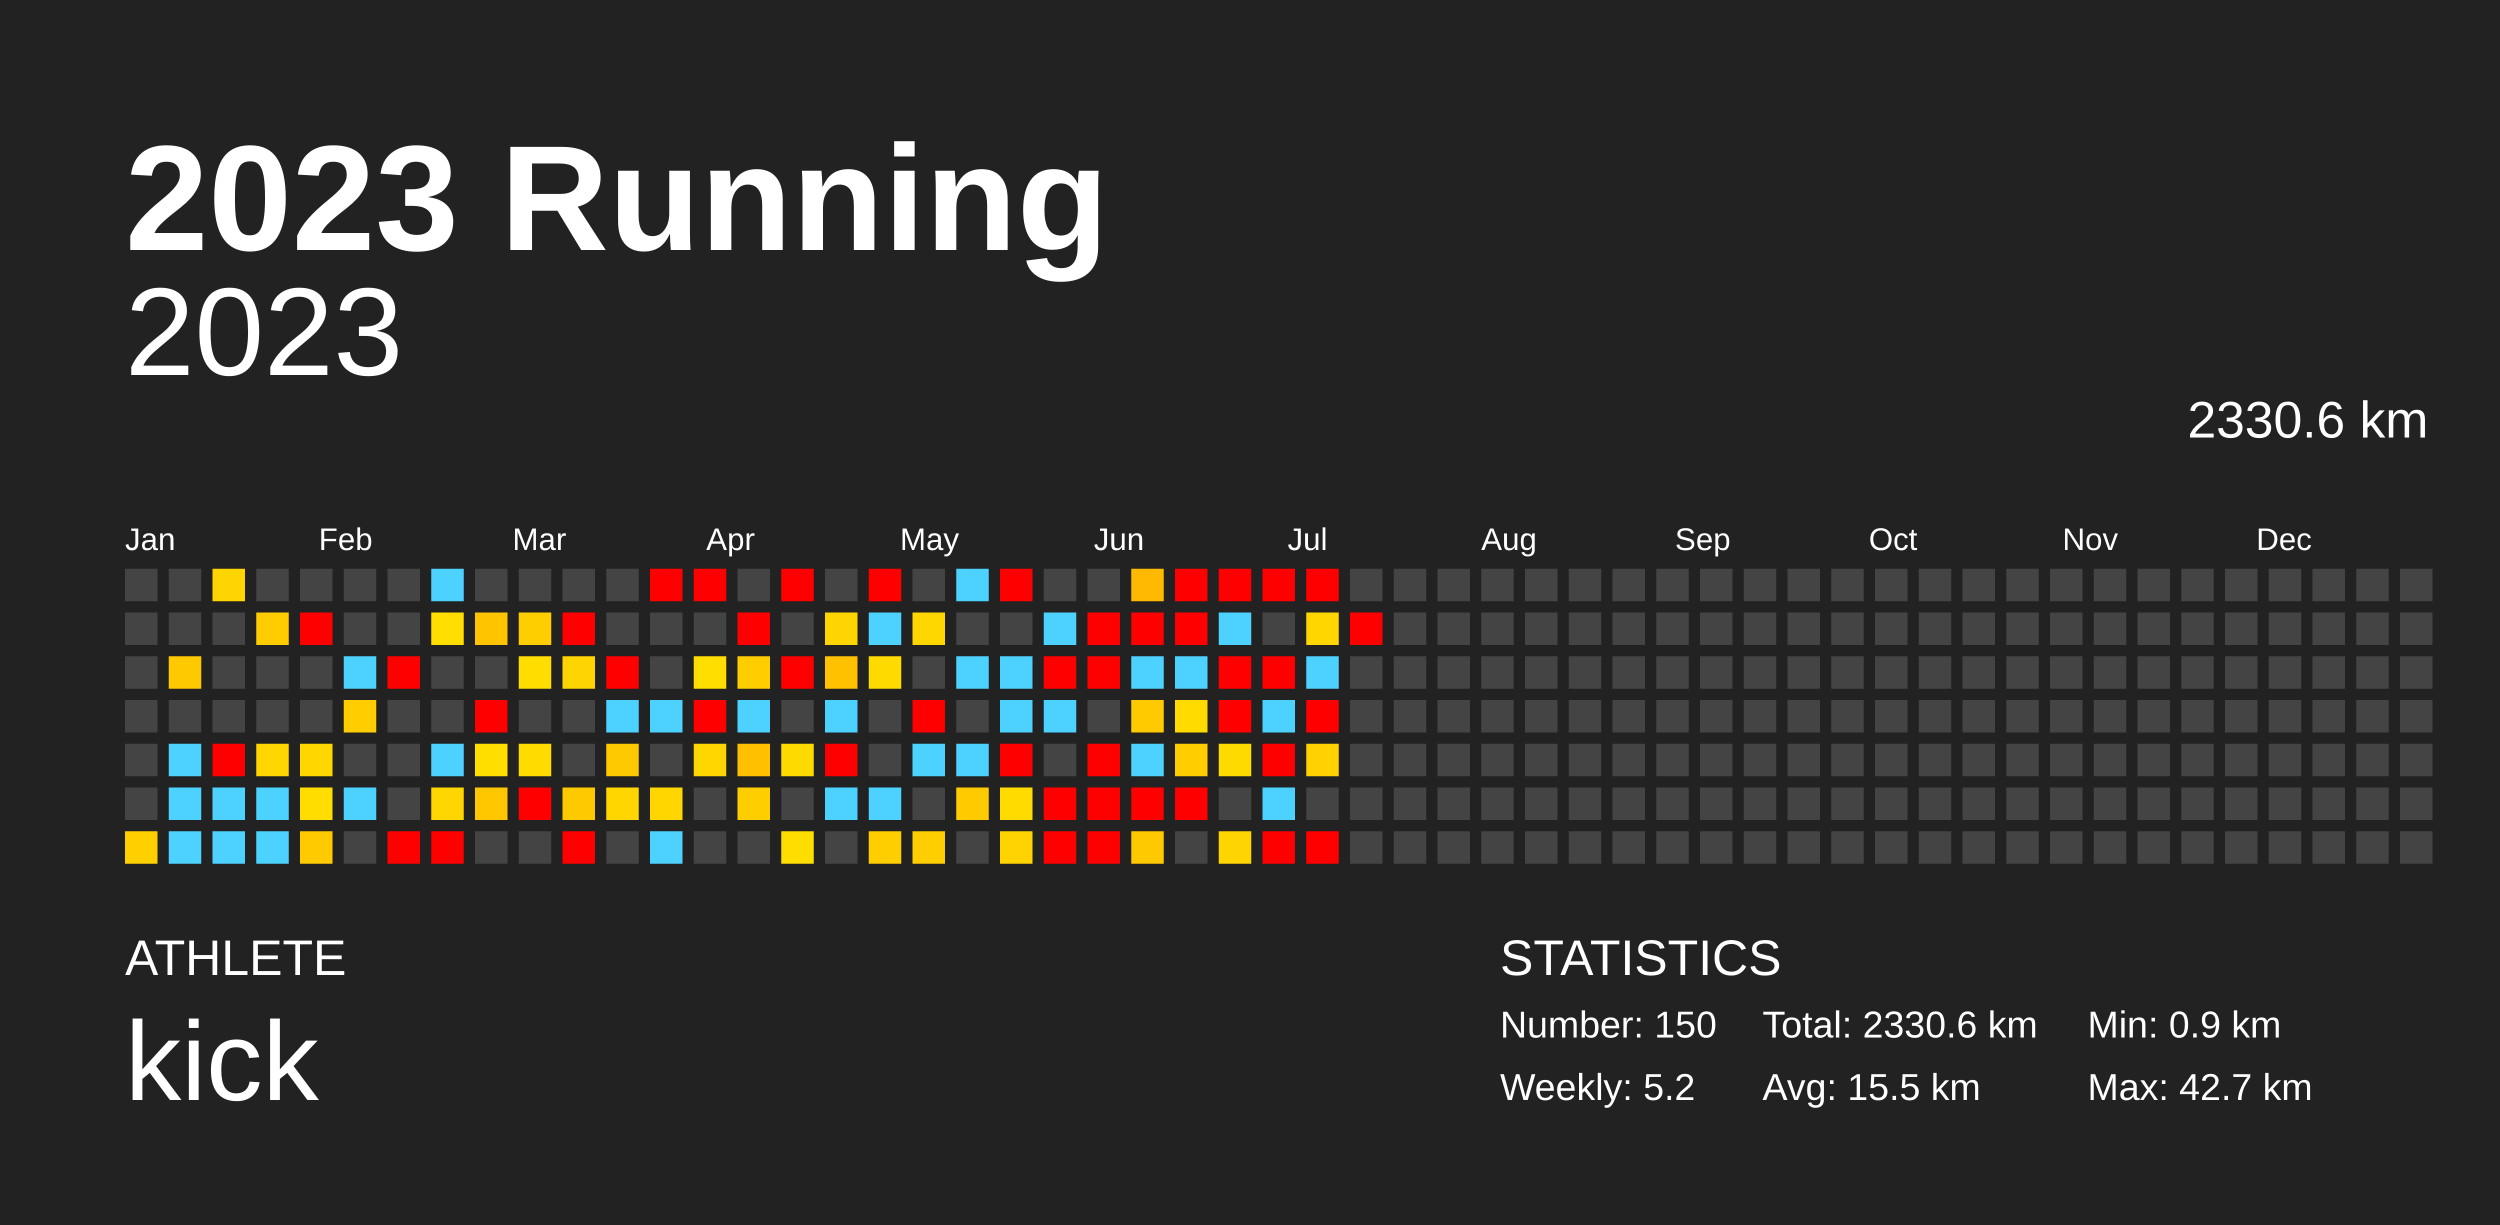
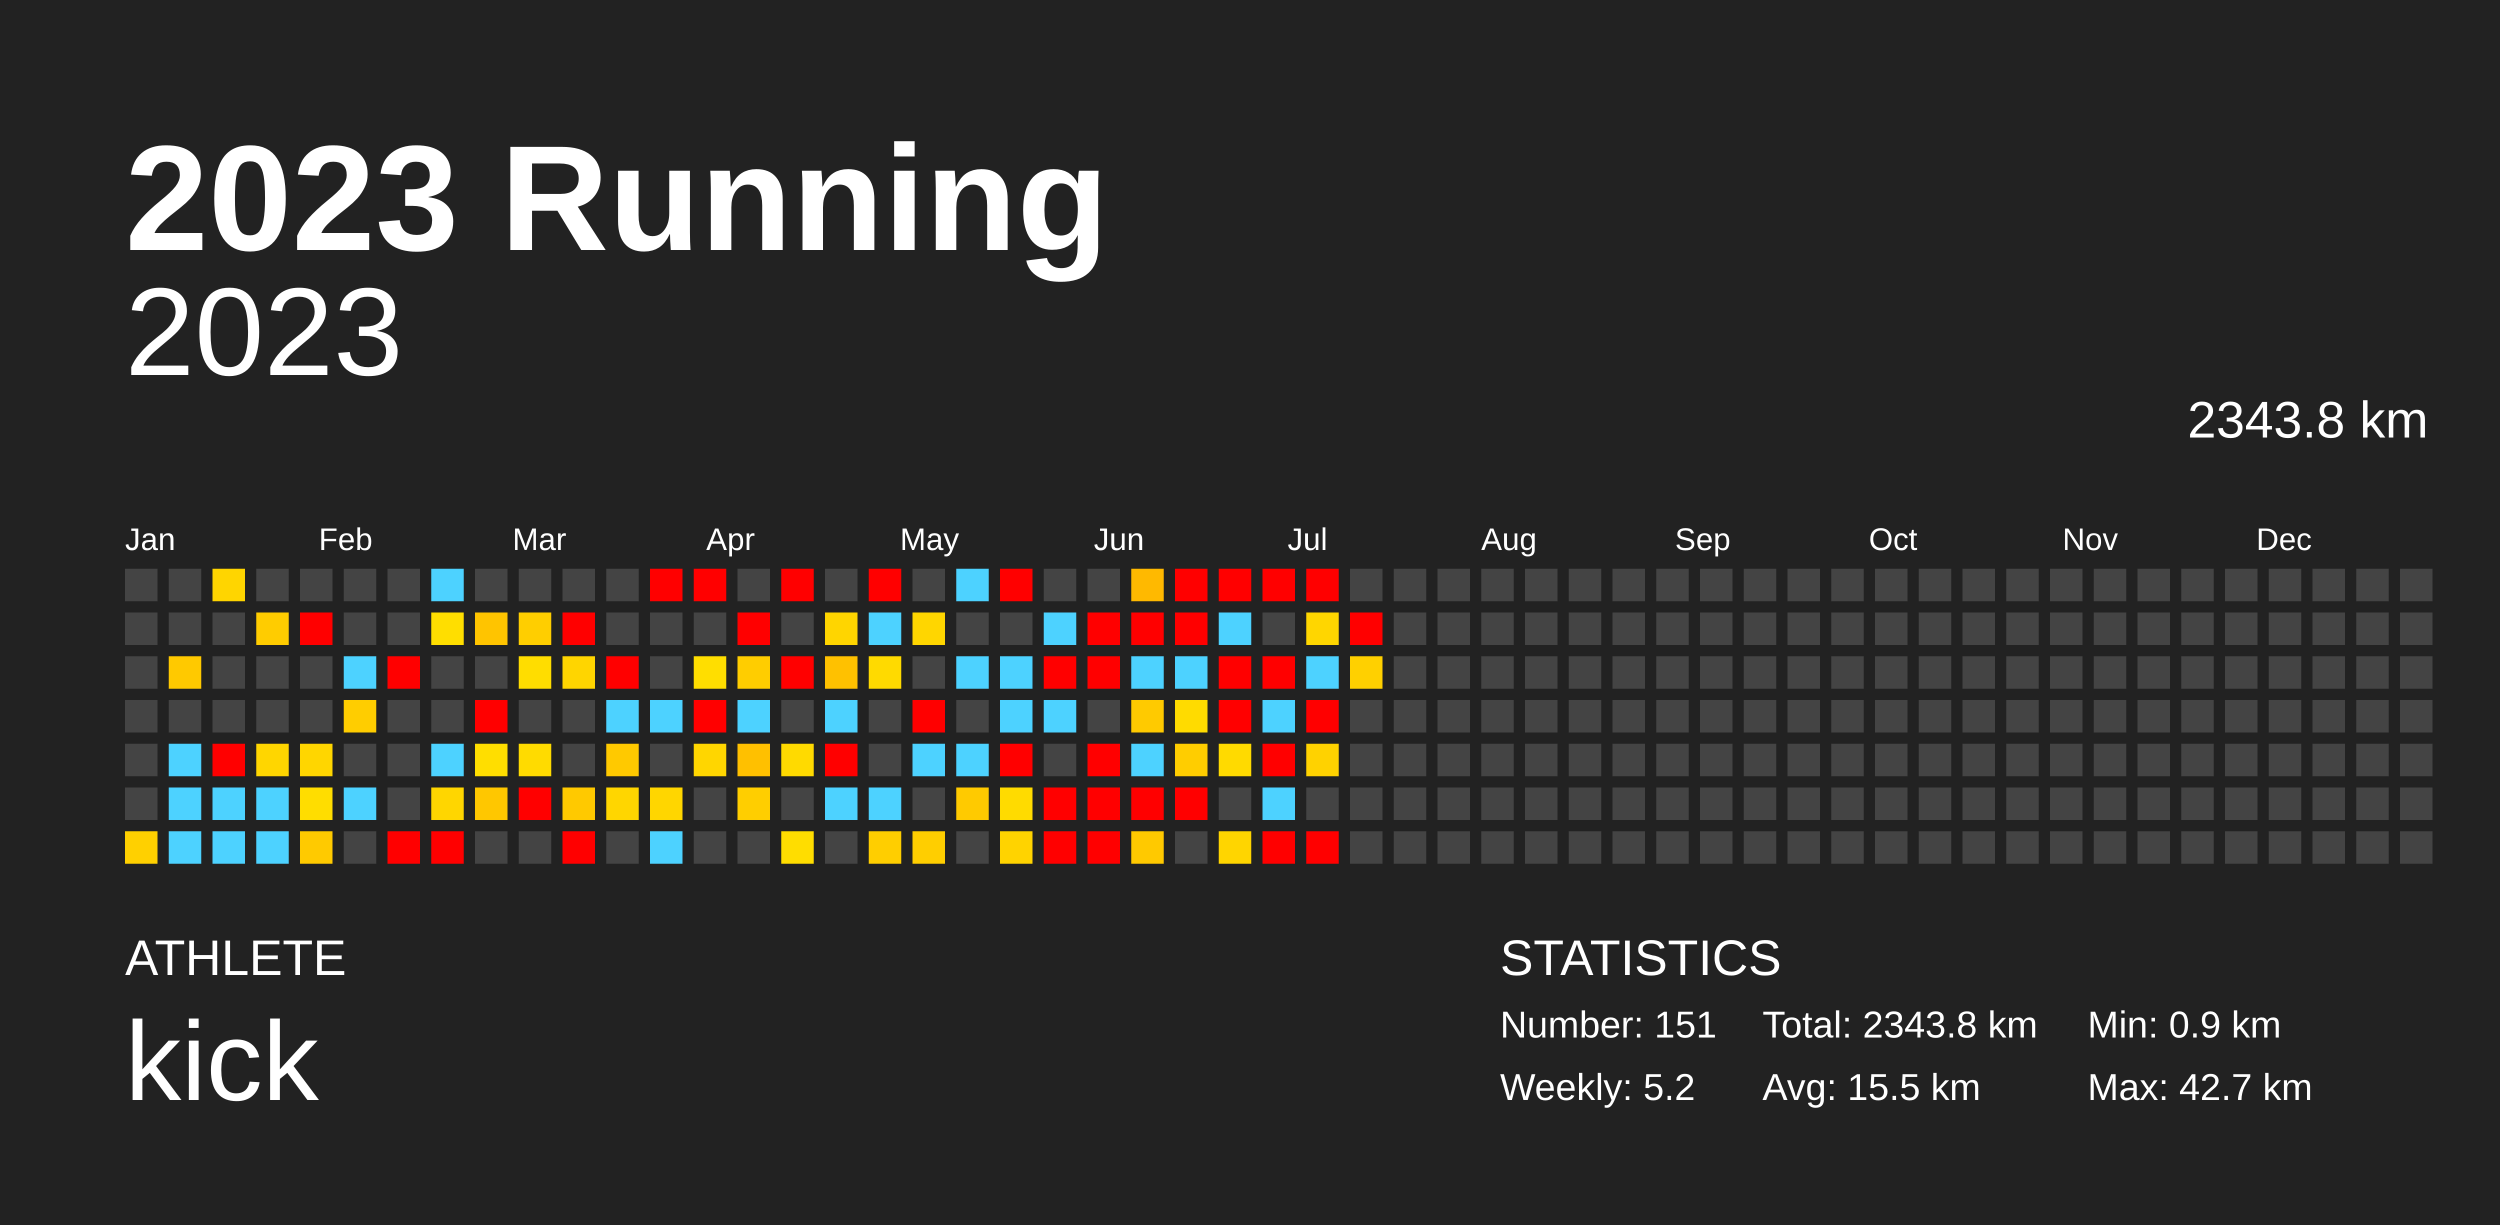
<svg xmlns="http://www.w3.org/2000/svg" baseProfile="full" height="98mm" version="1.1" viewBox="0,0,200,98" width="200mm">
  <defs />
  <rect fill="#222222" height="98" width="200" x="0" y="0" />
  <text fill="#FFFFFF" style="font-size:12px; font-family:Arial; font-weight:bold;" x="10" y="20">2023 Running</text>
  <text fill="#FFFFFF" style="font-size:4px; font-family:Arial" x="10" y="78">ATHLETE</text>
  <text fill="#FFFFFF" style="font-size:9px; font-family:Arial" x="10" y="88">kick</text>
  <text fill="#FFFFFF" style="font-size:4px; font-family:Arial" x="120" y="78">STATISTICS</text>
-   <text fill="#FFFFFF" style="font-size:3px; font-family:Arial" x="120" y="83">Number: 150</text>
+   <text fill="#FFFFFF" style="font-size:3px; font-family:Arial" x="120" y="83">Number: 151</text>
  <text fill="#FFFFFF" style="font-size:3px; font-family:Arial" x="120" y="88">Weekly: 5.2</text>
-   <text fill="#FFFFFF" style="font-size:3px; font-family:Arial" x="141" y="83">Total: 2330.6 km</text>
+   <text fill="#FFFFFF" style="font-size:3px; font-family:Arial" x="141" y="83">Total: 2343.8 km</text>
  <text fill="#FFFFFF" style="font-size:3px; font-family:Arial" x="141" y="88">Avg: 15.5 km</text>
  <text fill="#FFFFFF" style="font-size:3px; font-family:Arial" x="167" y="83">Min: 0.9 km</text>
  <text fill="#FFFFFF" style="font-size:3px; font-family:Arial" x="167" y="88">Max: 42.7 km</text>
  <text alignment-baseline="hanging" fill="#FFFFFF" style="font-size:10.0px; font-family:Arial;" x="10" y="30">2023</text>
-   <text alignment-baseline="hanging" fill="#FFFFFF" style="font-size:4.125px; font-family:Arial;" x="175" y="35">2330.6 km</text>
+   <text alignment-baseline="hanging" fill="#FFFFFF" style="font-size:4.125px; font-family:Arial;" x="175" y="35">2343.8 km</text>
  <text fill="#FFFFFF" style="font-size:2.5px; font-family:Arial" x="10.0" y="44">Jan</text>
  <text fill="#FFFFFF" style="font-size:2.5px; font-family:Arial" x="25.5" y="44">Feb</text>
  <text fill="#FFFFFF" style="font-size:2.5px; font-family:Arial" x="41.0" y="44">Mar</text>
  <text fill="#FFFFFF" style="font-size:2.5px; font-family:Arial" x="56.5" y="44">Apr</text>
  <text fill="#FFFFFF" style="font-size:2.5px; font-family:Arial" x="72.0" y="44">May</text>
  <text fill="#FFFFFF" style="font-size:2.5px; font-family:Arial" x="87.5" y="44">Jun</text>
  <text fill="#FFFFFF" style="font-size:2.5px; font-family:Arial" x="103.0" y="44">Jul</text>
  <text fill="#FFFFFF" style="font-size:2.5px; font-family:Arial" x="118.5" y="44">Aug</text>
  <text fill="#FFFFFF" style="font-size:2.5px; font-family:Arial" x="134.0" y="44">Sep</text>
  <text fill="#FFFFFF" style="font-size:2.5px; font-family:Arial" x="149.5" y="44">Oct</text>
  <text fill="#FFFFFF" style="font-size:2.5px; font-family:Arial" x="165.0" y="44">Nov</text>
  <text fill="#FFFFFF" style="font-size:2.5px; font-family:Arial" x="180.5" y="44">Dec</text>
  <rect fill="#444444" height="2.6" width="2.6" x="10.0" y="45.5" />
  <rect fill="#444444" height="2.6" width="2.6" x="10.0" y="49.0" />
  <rect fill="#444444" height="2.6" width="2.6" x="10.0" y="52.5" />
  <rect fill="#444444" height="2.6" width="2.6" x="10.0" y="56.0" />
  <rect fill="#444444" height="2.6" width="2.6" x="10.0" y="59.5" />
  <rect fill="#444444" height="2.6" width="2.6" x="10.0" y="63.0" />
  <rect fill="#ffd000" height="2.6" width="2.6" x="10.0" y="66.5" />
  <rect fill="#444444" height="2.6" width="2.6" x="13.5" y="45.5" />
  <rect fill="#444444" height="2.6" width="2.6" x="13.5" y="49.0" />
  <rect fill="#ffc900" height="2.6" width="2.6" x="13.5" y="52.5" />
  <rect fill="#444444" height="2.6" width="2.6" x="13.5" y="56.0" />
  <rect fill="#4dd2ff" height="2.6" width="2.6" x="13.5" y="59.5" />
  <rect fill="#4dd2ff" height="2.6" width="2.6" x="13.5" y="63.0" />
  <rect fill="#4dd2ff" height="2.6" width="2.6" x="13.5" y="66.5" />
  <rect fill="#ffd500" height="2.6" width="2.6" x="17.0" y="45.5" />
  <rect fill="#444444" height="2.6" width="2.6" x="17.0" y="49.0" />
  <rect fill="#444444" height="2.6" width="2.6" x="17.0" y="52.5" />
  <rect fill="#444444" height="2.6" width="2.6" x="17.0" y="56.0" />
  <rect fill="red" height="2.6" width="2.6" x="17.0" y="59.5" />
  <rect fill="#4dd2ff" height="2.6" width="2.6" x="17.0" y="63.0" />
  <rect fill="#4dd2ff" height="2.6" width="2.6" x="17.0" y="66.5" />
  <rect fill="#444444" height="2.6" width="2.6" x="20.5" y="45.5" />
  <rect fill="#ffcc00" height="2.6" width="2.6" x="20.5" y="49.0" />
  <rect fill="#444444" height="2.6" width="2.6" x="20.5" y="52.5" />
  <rect fill="#444444" height="2.6" width="2.6" x="20.5" y="56.0" />
  <rect fill="#ffd600" height="2.6" width="2.6" x="20.5" y="59.5" />
  <rect fill="#4dd2ff" height="2.6" width="2.6" x="20.5" y="63.0" />
  <rect fill="#4dd2ff" height="2.6" width="2.6" x="20.5" y="66.5" />
  <rect fill="#444444" height="2.6" width="2.6" x="24.0" y="45.5" />
  <rect fill="red" height="2.6" width="2.6" x="24.0" y="49.0" />
  <rect fill="#444444" height="2.6" width="2.6" x="24.0" y="52.5" />
  <rect fill="#444444" height="2.6" width="2.6" x="24.0" y="56.0" />
  <rect fill="#ffd600" height="2.6" width="2.6" x="24.0" y="59.5" />
  <rect fill="#ffdd00" height="2.6" width="2.6" x="24.0" y="63.0" />
  <rect fill="#ffca00" height="2.6" width="2.6" x="24.0" y="66.5" />
  <rect fill="#444444" height="2.6" width="2.6" x="27.5" y="45.5" />
  <rect fill="#444444" height="2.6" width="2.6" x="27.5" y="49.0" />
  <rect fill="#4dd2ff" height="2.6" width="2.6" x="27.5" y="52.5" />
  <rect fill="#ffcd00" height="2.6" width="2.6" x="27.5" y="56.0" />
  <rect fill="#444444" height="2.6" width="2.6" x="27.5" y="59.5" />
  <rect fill="#4dd2ff" height="2.6" width="2.6" x="27.5" y="63.0" />
  <rect fill="#444444" height="2.6" width="2.6" x="27.5" y="66.5" />
  <rect fill="#444444" height="2.6" width="2.6" x="31.0" y="45.5" />
  <rect fill="#444444" height="2.6" width="2.6" x="31.0" y="49.0" />
  <rect fill="red" height="2.6" width="2.6" x="31.0" y="52.5" />
  <rect fill="#444444" height="2.6" width="2.6" x="31.0" y="56.0" />
  <rect fill="#444444" height="2.6" width="2.6" x="31.0" y="59.5" />
  <rect fill="#444444" height="2.6" width="2.6" x="31.0" y="63.0" />
  <rect fill="red" height="2.6" width="2.6" x="31.0" y="66.5" />
  <rect fill="#4dd2ff" height="2.6" width="2.6" x="34.5" y="45.5" />
  <rect fill="#ffde00" height="2.6" width="2.6" x="34.5" y="49.0" />
  <rect fill="#444444" height="2.6" width="2.6" x="34.5" y="52.5" />
  <rect fill="#444444" height="2.6" width="2.6" x="34.5" y="56.0" />
  <rect fill="#4dd2ff" height="2.6" width="2.6" x="34.5" y="59.5" />
  <rect fill="#ffd600" height="2.6" width="2.6" x="34.5" y="63.0" />
  <rect fill="red" height="2.6" width="2.6" x="34.5" y="66.5" />
  <rect fill="#444444" height="2.6" width="2.6" x="38.0" y="45.5" />
  <rect fill="#ffc400" height="2.6" width="2.6" x="38.0" y="49.0" />
  <rect fill="#444444" height="2.6" width="2.6" x="38.0" y="52.5" />
  <rect fill="red" height="2.6" width="2.6" x="38.0" y="56.0" />
  <rect fill="#ffde00" height="2.6" width="2.6" x="38.0" y="59.5" />
  <rect fill="#ffc700" height="2.6" width="2.6" x="38.0" y="63.0" />
  <rect fill="#444444" height="2.6" width="2.6" x="38.0" y="66.5" />
  <rect fill="#444444" height="2.6" width="2.6" x="41.5" y="45.5" />
  <rect fill="#ffce00" height="2.6" width="2.6" x="41.5" y="49.0" />
  <rect fill="#ffdd00" height="2.6" width="2.6" x="41.5" y="52.5" />
  <rect fill="#444444" height="2.6" width="2.6" x="41.5" y="56.0" />
  <rect fill="#ffdb00" height="2.6" width="2.6" x="41.5" y="59.5" />
  <rect fill="red" height="2.6" width="2.6" x="41.5" y="63.0" />
  <rect fill="#444444" height="2.6" width="2.6" x="41.5" y="66.5" />
  <rect fill="#444444" height="2.6" width="2.6" x="45.0" y="45.5" />
  <rect fill="red" height="2.6" width="2.6" x="45.0" y="49.0" />
  <rect fill="#ffd500" height="2.6" width="2.6" x="45.0" y="52.5" />
  <rect fill="#444444" height="2.6" width="2.6" x="45.0" y="56.0" />
  <rect fill="#444444" height="2.6" width="2.6" x="45.0" y="59.5" />
  <rect fill="#ffc900" height="2.6" width="2.6" x="45.0" y="63.0" />
  <rect fill="red" height="2.6" width="2.6" x="45.0" y="66.5" />
  <rect fill="#444444" height="2.6" width="2.6" x="48.5" y="45.5" />
  <rect fill="#444444" height="2.6" width="2.6" x="48.5" y="49.0" />
  <rect fill="red" height="2.6" width="2.6" x="48.5" y="52.5" />
  <rect fill="#4dd2ff" height="2.6" width="2.6" x="48.5" y="56.0" />
  <rect fill="#ffc900" height="2.6" width="2.6" x="48.5" y="59.5" />
  <rect fill="#ffd600" height="2.6" width="2.6" x="48.5" y="63.0" />
  <rect fill="#444444" height="2.6" width="2.6" x="48.5" y="66.5" />
  <rect fill="red" height="2.6" width="2.6" x="52.0" y="45.5" />
  <rect fill="#444444" height="2.6" width="2.6" x="52.0" y="49.0" />
  <rect fill="#444444" height="2.6" width="2.6" x="52.0" y="52.5" />
  <rect fill="#4dd2ff" height="2.6" width="2.6" x="52.0" y="56.0" />
  <rect fill="#444444" height="2.6" width="2.6" x="52.0" y="59.5" />
  <rect fill="#ffd600" height="2.6" width="2.6" x="52.0" y="63.0" />
  <rect fill="#4dd2ff" height="2.6" width="2.6" x="52.0" y="66.5" />
  <rect fill="red" height="2.6" width="2.6" x="55.5" y="45.5" />
  <rect fill="#444444" height="2.6" width="2.6" x="55.5" y="49.0" />
  <rect fill="#ffde00" height="2.6" width="2.6" x="55.5" y="52.5" />
  <rect fill="red" height="2.6" width="2.6" x="55.5" y="56.0" />
  <rect fill="#ffd600" height="2.6" width="2.6" x="55.5" y="59.5" />
  <rect fill="#444444" height="2.6" width="2.6" x="55.5" y="63.0" />
  <rect fill="#444444" height="2.6" width="2.6" x="55.5" y="66.5" />
  <rect fill="#444444" height="2.6" width="2.6" x="59.0" y="45.5" />
  <rect fill="red" height="2.6" width="2.6" x="59.0" y="49.0" />
  <rect fill="#ffcd00" height="2.6" width="2.6" x="59.0" y="52.5" />
  <rect fill="#4dd2ff" height="2.6" width="2.6" x="59.0" y="56.0" />
  <rect fill="#ffc000" height="2.6" width="2.6" x="59.0" y="59.5" />
  <rect fill="#ffce00" height="2.6" width="2.6" x="59.0" y="63.0" />
  <rect fill="#444444" height="2.6" width="2.6" x="59.0" y="66.5" />
  <rect fill="red" height="2.6" width="2.6" x="62.5" y="45.5" />
  <rect fill="#444444" height="2.6" width="2.6" x="62.5" y="49.0" />
  <rect fill="red" height="2.6" width="2.6" x="62.5" y="52.5" />
  <rect fill="#444444" height="2.6" width="2.6" x="62.5" y="56.0" />
  <rect fill="#ffda00" height="2.6" width="2.6" x="62.5" y="59.5" />
  <rect fill="#444444" height="2.6" width="2.6" x="62.5" y="63.0" />
  <rect fill="#ffdd00" height="2.6" width="2.6" x="62.5" y="66.5" />
  <rect fill="#444444" height="2.6" width="2.6" x="66.0" y="45.5" />
  <rect fill="#ffd500" height="2.6" width="2.6" x="66.0" y="49.0" />
  <rect fill="#ffc100" height="2.6" width="2.6" x="66.0" y="52.5" />
  <rect fill="#4dd2ff" height="2.6" width="2.6" x="66.0" y="56.0" />
  <rect fill="red" height="2.6" width="2.6" x="66.0" y="59.5" />
  <rect fill="#4dd2ff" height="2.6" width="2.6" x="66.0" y="63.0" />
  <rect fill="#444444" height="2.6" width="2.6" x="66.0" y="66.5" />
  <rect fill="red" height="2.6" width="2.6" x="69.5" y="45.5" />
  <rect fill="#4dd2ff" height="2.6" width="2.6" x="69.5" y="49.0" />
  <rect fill="#ffda00" height="2.6" width="2.6" x="69.5" y="52.5" />
  <rect fill="#444444" height="2.6" width="2.6" x="69.5" y="56.0" />
  <rect fill="#444444" height="2.6" width="2.6" x="69.5" y="59.5" />
  <rect fill="#4dd2ff" height="2.6" width="2.6" x="69.5" y="63.0" />
  <rect fill="#ffce00" height="2.6" width="2.6" x="69.5" y="66.5" />
  <rect fill="#444444" height="2.6" width="2.6" x="73.0" y="45.5" />
  <rect fill="#ffd600" height="2.6" width="2.6" x="73.0" y="49.0" />
  <rect fill="#444444" height="2.6" width="2.6" x="73.0" y="52.5" />
  <rect fill="red" height="2.6" width="2.6" x="73.0" y="56.0" />
  <rect fill="#4dd2ff" height="2.6" width="2.6" x="73.0" y="59.5" />
  <rect fill="#444444" height="2.6" width="2.6" x="73.0" y="63.0" />
  <rect fill="#ffce00" height="2.6" width="2.6" x="73.0" y="66.5" />
  <rect fill="#4dd2ff" height="2.6" width="2.6" x="76.5" y="45.5" />
  <rect fill="#444444" height="2.6" width="2.6" x="76.5" y="49.0" />
  <rect fill="#4dd2ff" height="2.6" width="2.6" x="76.5" y="52.5" />
  <rect fill="#444444" height="2.6" width="2.6" x="76.5" y="56.0" />
  <rect fill="#4dd2ff" height="2.6" width="2.6" x="76.5" y="59.5" />
  <rect fill="#ffca00" height="2.6" width="2.6" x="76.5" y="63.0" />
  <rect fill="#444444" height="2.6" width="2.6" x="76.5" y="66.5" />
  <rect fill="red" height="2.6" width="2.6" x="80.0" y="45.5" />
  <rect fill="#444444" height="2.6" width="2.6" x="80.0" y="49.0" />
  <rect fill="#4dd2ff" height="2.6" width="2.6" x="80.0" y="52.5" />
  <rect fill="#4dd2ff" height="2.6" width="2.6" x="80.0" y="56.0" />
  <rect fill="red" height="2.6" width="2.6" x="80.0" y="59.5" />
  <rect fill="#ffdb00" height="2.6" width="2.6" x="80.0" y="63.0" />
  <rect fill="#ffd300" height="2.6" width="2.6" x="80.0" y="66.5" />
  <rect fill="#444444" height="2.6" width="2.6" x="83.5" y="45.5" />
  <rect fill="#4dd2ff" height="2.6" width="2.6" x="83.5" y="49.0" />
  <rect fill="red" height="2.6" width="2.6" x="83.5" y="52.5" />
  <rect fill="#4dd2ff" height="2.6" width="2.6" x="83.5" y="56.0" />
  <rect fill="#444444" height="2.6" width="2.6" x="83.5" y="59.5" />
  <rect fill="red" height="2.6" width="2.6" x="83.5" y="63.0" />
  <rect fill="red" height="2.6" width="2.6" x="83.5" y="66.5" />
  <rect fill="#444444" height="2.6" width="2.6" x="87.0" y="45.5" />
  <rect fill="red" height="2.6" width="2.6" x="87.0" y="49.0" />
  <rect fill="red" height="2.6" width="2.6" x="87.0" y="52.5" />
  <rect fill="#444444" height="2.6" width="2.6" x="87.0" y="56.0" />
  <rect fill="red" height="2.6" width="2.6" x="87.0" y="59.5" />
  <rect fill="red" height="2.6" width="2.6" x="87.0" y="63.0" />
  <rect fill="red" height="2.6" width="2.6" x="87.0" y="66.5" />
  <rect fill="#ffb900" height="2.6" width="2.6" x="90.5" y="45.5" />
  <rect fill="red" height="2.6" width="2.6" x="90.5" y="49.0" />
  <rect fill="#4dd2ff" height="2.6" width="2.6" x="90.5" y="52.5" />
  <rect fill="#ffca00" height="2.6" width="2.6" x="90.5" y="56.0" />
  <rect fill="#4dd2ff" height="2.6" width="2.6" x="90.5" y="59.5" />
  <rect fill="red" height="2.6" width="2.6" x="90.5" y="63.0" />
  <rect fill="#ffc900" height="2.6" width="2.6" x="90.5" y="66.5" />
  <rect fill="red" height="2.6" width="2.6" x="94.0" y="45.5" />
  <rect fill="red" height="2.6" width="2.6" x="94.0" y="49.0" />
  <rect fill="#4dd2ff" height="2.6" width="2.6" x="94.0" y="52.5" />
  <rect fill="#ffdb00" height="2.6" width="2.6" x="94.0" y="56.0" />
  <rect fill="#ffcd00" height="2.6" width="2.6" x="94.0" y="59.5" />
  <rect fill="red" height="2.6" width="2.6" x="94.0" y="63.0" />
  <rect fill="#444444" height="2.6" width="2.6" x="94.0" y="66.5" />
  <rect fill="red" height="2.6" width="2.6" x="97.5" y="45.5" />
  <rect fill="#4dd2ff" height="2.6" width="2.6" x="97.5" y="49.0" />
  <rect fill="red" height="2.6" width="2.6" x="97.5" y="52.5" />
  <rect fill="red" height="2.6" width="2.6" x="97.5" y="56.0" />
  <rect fill="#ffda00" height="2.6" width="2.6" x="97.5" y="59.5" />
  <rect fill="#444444" height="2.6" width="2.6" x="97.5" y="63.0" />
  <rect fill="#ffd500" height="2.6" width="2.6" x="97.5" y="66.5" />
  <rect fill="red" height="2.6" width="2.6" x="101.0" y="45.5" />
  <rect fill="#444444" height="2.6" width="2.6" x="101.0" y="49.0" />
  <rect fill="red" height="2.6" width="2.6" x="101.0" y="52.5" />
  <rect fill="#4dd2ff" height="2.6" width="2.6" x="101.0" y="56.0" />
  <rect fill="red" height="2.6" width="2.6" x="101.0" y="59.5" />
  <rect fill="#4dd2ff" height="2.6" width="2.6" x="101.0" y="63.0" />
  <rect fill="red" height="2.6" width="2.6" x="101.0" y="66.5" />
  <rect fill="red" height="2.6" width="2.6" x="104.5" y="45.5" />
  <rect fill="#ffd600" height="2.6" width="2.6" x="104.5" y="49.0" />
  <rect fill="#4dd2ff" height="2.6" width="2.6" x="104.5" y="52.5" />
  <rect fill="red" height="2.6" width="2.6" x="104.5" y="56.0" />
  <rect fill="#ffd200" height="2.6" width="2.6" x="104.5" y="59.5" />
  <rect fill="#444444" height="2.6" width="2.6" x="104.5" y="63.0" />
  <rect fill="red" height="2.6" width="2.6" x="104.5" y="66.5" />
  <rect fill="#444444" height="2.6" width="2.6" x="108.0" y="45.5" />
  <rect fill="red" height="2.6" width="2.6" x="108.0" y="49.0" />
-   <rect fill="#444444" height="2.6" width="2.6" x="108.0" y="52.5" />
+   <rect fill="#ffd000" height="2.6" width="2.6" x="108.0" y="52.5" />
  <rect fill="#444444" height="2.6" width="2.6" x="108.0" y="56.0" />
  <rect fill="#444444" height="2.6" width="2.6" x="108.0" y="59.5" />
  <rect fill="#444444" height="2.6" width="2.6" x="108.0" y="63.0" />
  <rect fill="#444444" height="2.6" width="2.6" x="108.0" y="66.5" />
  <rect fill="#444444" height="2.6" width="2.6" x="111.5" y="45.5" />
  <rect fill="#444444" height="2.6" width="2.6" x="111.5" y="49.0" />
  <rect fill="#444444" height="2.6" width="2.6" x="111.5" y="52.5" />
  <rect fill="#444444" height="2.6" width="2.6" x="111.5" y="56.0" />
  <rect fill="#444444" height="2.6" width="2.6" x="111.5" y="59.5" />
  <rect fill="#444444" height="2.6" width="2.6" x="111.5" y="63.0" />
  <rect fill="#444444" height="2.6" width="2.6" x="111.5" y="66.5" />
  <rect fill="#444444" height="2.6" width="2.6" x="115.0" y="45.5" />
  <rect fill="#444444" height="2.6" width="2.6" x="115.0" y="49.0" />
  <rect fill="#444444" height="2.6" width="2.6" x="115.0" y="52.5" />
  <rect fill="#444444" height="2.6" width="2.6" x="115.0" y="56.0" />
  <rect fill="#444444" height="2.6" width="2.6" x="115.0" y="59.5" />
  <rect fill="#444444" height="2.6" width="2.6" x="115.0" y="63.0" />
  <rect fill="#444444" height="2.6" width="2.6" x="115.0" y="66.5" />
  <rect fill="#444444" height="2.6" width="2.6" x="118.5" y="45.5" />
  <rect fill="#444444" height="2.6" width="2.6" x="118.5" y="49.0" />
  <rect fill="#444444" height="2.6" width="2.6" x="118.5" y="52.5" />
  <rect fill="#444444" height="2.6" width="2.6" x="118.5" y="56.0" />
  <rect fill="#444444" height="2.6" width="2.6" x="118.5" y="59.5" />
  <rect fill="#444444" height="2.6" width="2.6" x="118.5" y="63.0" />
  <rect fill="#444444" height="2.6" width="2.6" x="118.5" y="66.5" />
  <rect fill="#444444" height="2.6" width="2.6" x="122.0" y="45.5" />
  <rect fill="#444444" height="2.6" width="2.6" x="122.0" y="49.0" />
  <rect fill="#444444" height="2.6" width="2.6" x="122.0" y="52.5" />
  <rect fill="#444444" height="2.6" width="2.6" x="122.0" y="56.0" />
  <rect fill="#444444" height="2.6" width="2.6" x="122.0" y="59.5" />
  <rect fill="#444444" height="2.6" width="2.6" x="122.0" y="63.0" />
  <rect fill="#444444" height="2.6" width="2.6" x="122.0" y="66.5" />
  <rect fill="#444444" height="2.6" width="2.6" x="125.5" y="45.5" />
  <rect fill="#444444" height="2.6" width="2.6" x="125.5" y="49.0" />
  <rect fill="#444444" height="2.6" width="2.6" x="125.5" y="52.5" />
  <rect fill="#444444" height="2.6" width="2.6" x="125.5" y="56.0" />
  <rect fill="#444444" height="2.6" width="2.6" x="125.5" y="59.5" />
  <rect fill="#444444" height="2.6" width="2.6" x="125.5" y="63.0" />
  <rect fill="#444444" height="2.6" width="2.6" x="125.5" y="66.5" />
  <rect fill="#444444" height="2.6" width="2.6" x="129.0" y="45.5" />
  <rect fill="#444444" height="2.6" width="2.6" x="129.0" y="49.0" />
  <rect fill="#444444" height="2.6" width="2.6" x="129.0" y="52.5" />
  <rect fill="#444444" height="2.6" width="2.6" x="129.0" y="56.0" />
  <rect fill="#444444" height="2.6" width="2.6" x="129.0" y="59.5" />
  <rect fill="#444444" height="2.6" width="2.6" x="129.0" y="63.0" />
  <rect fill="#444444" height="2.6" width="2.6" x="129.0" y="66.5" />
  <rect fill="#444444" height="2.6" width="2.6" x="132.5" y="45.5" />
  <rect fill="#444444" height="2.6" width="2.6" x="132.5" y="49.0" />
  <rect fill="#444444" height="2.6" width="2.6" x="132.5" y="52.5" />
  <rect fill="#444444" height="2.6" width="2.6" x="132.5" y="56.0" />
  <rect fill="#444444" height="2.6" width="2.6" x="132.5" y="59.5" />
  <rect fill="#444444" height="2.6" width="2.6" x="132.5" y="63.0" />
  <rect fill="#444444" height="2.6" width="2.6" x="132.5" y="66.5" />
  <rect fill="#444444" height="2.6" width="2.6" x="136.0" y="45.5" />
  <rect fill="#444444" height="2.6" width="2.6" x="136.0" y="49.0" />
  <rect fill="#444444" height="2.6" width="2.6" x="136.0" y="52.5" />
  <rect fill="#444444" height="2.6" width="2.6" x="136.0" y="56.0" />
  <rect fill="#444444" height="2.6" width="2.6" x="136.0" y="59.5" />
  <rect fill="#444444" height="2.6" width="2.6" x="136.0" y="63.0" />
  <rect fill="#444444" height="2.6" width="2.6" x="136.0" y="66.5" />
  <rect fill="#444444" height="2.6" width="2.6" x="139.5" y="45.5" />
  <rect fill="#444444" height="2.6" width="2.6" x="139.5" y="49.0" />
  <rect fill="#444444" height="2.6" width="2.6" x="139.5" y="52.5" />
  <rect fill="#444444" height="2.6" width="2.6" x="139.5" y="56.0" />
  <rect fill="#444444" height="2.6" width="2.6" x="139.5" y="59.5" />
  <rect fill="#444444" height="2.6" width="2.6" x="139.5" y="63.0" />
  <rect fill="#444444" height="2.6" width="2.6" x="139.5" y="66.5" />
  <rect fill="#444444" height="2.6" width="2.6" x="143.0" y="45.5" />
  <rect fill="#444444" height="2.6" width="2.6" x="143.0" y="49.0" />
  <rect fill="#444444" height="2.6" width="2.6" x="143.0" y="52.5" />
  <rect fill="#444444" height="2.6" width="2.6" x="143.0" y="56.0" />
  <rect fill="#444444" height="2.6" width="2.6" x="143.0" y="59.5" />
  <rect fill="#444444" height="2.6" width="2.6" x="143.0" y="63.0" />
  <rect fill="#444444" height="2.6" width="2.6" x="143.0" y="66.5" />
  <rect fill="#444444" height="2.6" width="2.6" x="146.5" y="45.5" />
  <rect fill="#444444" height="2.6" width="2.6" x="146.5" y="49.0" />
  <rect fill="#444444" height="2.6" width="2.6" x="146.5" y="52.5" />
  <rect fill="#444444" height="2.6" width="2.6" x="146.5" y="56.0" />
  <rect fill="#444444" height="2.6" width="2.6" x="146.5" y="59.5" />
  <rect fill="#444444" height="2.6" width="2.6" x="146.5" y="63.0" />
  <rect fill="#444444" height="2.6" width="2.6" x="146.5" y="66.5" />
  <rect fill="#444444" height="2.6" width="2.6" x="150.0" y="45.5" />
  <rect fill="#444444" height="2.6" width="2.6" x="150.0" y="49.0" />
  <rect fill="#444444" height="2.6" width="2.6" x="150.0" y="52.5" />
  <rect fill="#444444" height="2.6" width="2.6" x="150.0" y="56.0" />
  <rect fill="#444444" height="2.6" width="2.6" x="150.0" y="59.5" />
  <rect fill="#444444" height="2.6" width="2.6" x="150.0" y="63.0" />
  <rect fill="#444444" height="2.6" width="2.6" x="150.0" y="66.5" />
  <rect fill="#444444" height="2.6" width="2.6" x="153.5" y="45.5" />
  <rect fill="#444444" height="2.6" width="2.6" x="153.5" y="49.0" />
  <rect fill="#444444" height="2.6" width="2.6" x="153.5" y="52.5" />
  <rect fill="#444444" height="2.6" width="2.6" x="153.5" y="56.0" />
  <rect fill="#444444" height="2.6" width="2.6" x="153.5" y="59.5" />
  <rect fill="#444444" height="2.6" width="2.6" x="153.5" y="63.0" />
  <rect fill="#444444" height="2.6" width="2.6" x="153.5" y="66.5" />
  <rect fill="#444444" height="2.6" width="2.6" x="157.0" y="45.5" />
  <rect fill="#444444" height="2.6" width="2.6" x="157.0" y="49.0" />
  <rect fill="#444444" height="2.6" width="2.6" x="157.0" y="52.5" />
  <rect fill="#444444" height="2.6" width="2.6" x="157.0" y="56.0" />
  <rect fill="#444444" height="2.6" width="2.6" x="157.0" y="59.5" />
  <rect fill="#444444" height="2.6" width="2.6" x="157.0" y="63.0" />
  <rect fill="#444444" height="2.6" width="2.6" x="157.0" y="66.5" />
  <rect fill="#444444" height="2.6" width="2.6" x="160.5" y="45.5" />
  <rect fill="#444444" height="2.6" width="2.6" x="160.5" y="49.0" />
  <rect fill="#444444" height="2.6" width="2.6" x="160.5" y="52.5" />
  <rect fill="#444444" height="2.6" width="2.6" x="160.5" y="56.0" />
  <rect fill="#444444" height="2.6" width="2.6" x="160.5" y="59.5" />
  <rect fill="#444444" height="2.6" width="2.6" x="160.5" y="63.0" />
  <rect fill="#444444" height="2.6" width="2.6" x="160.5" y="66.5" />
  <rect fill="#444444" height="2.6" width="2.6" x="164.0" y="45.5" />
  <rect fill="#444444" height="2.6" width="2.6" x="164.0" y="49.0" />
  <rect fill="#444444" height="2.6" width="2.6" x="164.0" y="52.5" />
  <rect fill="#444444" height="2.6" width="2.6" x="164.0" y="56.0" />
  <rect fill="#444444" height="2.6" width="2.6" x="164.0" y="59.5" />
  <rect fill="#444444" height="2.6" width="2.6" x="164.0" y="63.0" />
  <rect fill="#444444" height="2.6" width="2.6" x="164.0" y="66.5" />
  <rect fill="#444444" height="2.6" width="2.6" x="167.5" y="45.5" />
  <rect fill="#444444" height="2.6" width="2.6" x="167.5" y="49.0" />
  <rect fill="#444444" height="2.6" width="2.6" x="167.5" y="52.5" />
  <rect fill="#444444" height="2.6" width="2.6" x="167.5" y="56.0" />
  <rect fill="#444444" height="2.6" width="2.6" x="167.5" y="59.5" />
  <rect fill="#444444" height="2.6" width="2.6" x="167.5" y="63.0" />
  <rect fill="#444444" height="2.6" width="2.6" x="167.5" y="66.5" />
  <rect fill="#444444" height="2.6" width="2.6" x="171.0" y="45.5" />
  <rect fill="#444444" height="2.6" width="2.6" x="171.0" y="49.0" />
  <rect fill="#444444" height="2.6" width="2.6" x="171.0" y="52.5" />
  <rect fill="#444444" height="2.6" width="2.6" x="171.0" y="56.0" />
  <rect fill="#444444" height="2.6" width="2.6" x="171.0" y="59.5" />
  <rect fill="#444444" height="2.6" width="2.6" x="171.0" y="63.0" />
  <rect fill="#444444" height="2.6" width="2.6" x="171.0" y="66.5" />
  <rect fill="#444444" height="2.6" width="2.6" x="174.5" y="45.5" />
  <rect fill="#444444" height="2.6" width="2.6" x="174.5" y="49.0" />
  <rect fill="#444444" height="2.6" width="2.6" x="174.5" y="52.5" />
  <rect fill="#444444" height="2.6" width="2.6" x="174.5" y="56.0" />
  <rect fill="#444444" height="2.6" width="2.6" x="174.5" y="59.5" />
  <rect fill="#444444" height="2.6" width="2.6" x="174.5" y="63.0" />
  <rect fill="#444444" height="2.6" width="2.6" x="174.5" y="66.5" />
  <rect fill="#444444" height="2.6" width="2.6" x="178.0" y="45.5" />
  <rect fill="#444444" height="2.6" width="2.6" x="178.0" y="49.0" />
  <rect fill="#444444" height="2.6" width="2.6" x="178.0" y="52.5" />
  <rect fill="#444444" height="2.6" width="2.6" x="178.0" y="56.0" />
  <rect fill="#444444" height="2.6" width="2.6" x="178.0" y="59.5" />
  <rect fill="#444444" height="2.6" width="2.6" x="178.0" y="63.0" />
  <rect fill="#444444" height="2.6" width="2.6" x="178.0" y="66.5" />
  <rect fill="#444444" height="2.6" width="2.6" x="181.5" y="45.5" />
  <rect fill="#444444" height="2.6" width="2.6" x="181.5" y="49.0" />
  <rect fill="#444444" height="2.6" width="2.6" x="181.5" y="52.5" />
  <rect fill="#444444" height="2.6" width="2.6" x="181.5" y="56.0" />
  <rect fill="#444444" height="2.6" width="2.6" x="181.5" y="59.5" />
  <rect fill="#444444" height="2.6" width="2.6" x="181.5" y="63.0" />
  <rect fill="#444444" height="2.6" width="2.6" x="181.5" y="66.5" />
  <rect fill="#444444" height="2.6" width="2.6" x="185.0" y="45.5" />
  <rect fill="#444444" height="2.6" width="2.6" x="185.0" y="49.0" />
  <rect fill="#444444" height="2.6" width="2.6" x="185.0" y="52.5" />
  <rect fill="#444444" height="2.6" width="2.6" x="185.0" y="56.0" />
  <rect fill="#444444" height="2.6" width="2.6" x="185.0" y="59.5" />
  <rect fill="#444444" height="2.6" width="2.6" x="185.0" y="63.0" />
  <rect fill="#444444" height="2.6" width="2.6" x="185.0" y="66.5" />
  <rect fill="#444444" height="2.6" width="2.6" x="188.5" y="45.5" />
  <rect fill="#444444" height="2.6" width="2.6" x="188.5" y="49.0" />
  <rect fill="#444444" height="2.6" width="2.6" x="188.5" y="52.5" />
  <rect fill="#444444" height="2.6" width="2.6" x="188.5" y="56.0" />
  <rect fill="#444444" height="2.6" width="2.6" x="188.5" y="59.5" />
  <rect fill="#444444" height="2.6" width="2.6" x="188.5" y="63.0" />
  <rect fill="#444444" height="2.6" width="2.6" x="188.5" y="66.5" />
  <rect fill="#444444" height="2.6" width="2.6" x="192.0" y="45.5" />
  <rect fill="#444444" height="2.6" width="2.6" x="192.0" y="49.0" />
  <rect fill="#444444" height="2.6" width="2.6" x="192.0" y="52.5" />
  <rect fill="#444444" height="2.6" width="2.6" x="192.0" y="56.0" />
  <rect fill="#444444" height="2.6" width="2.6" x="192.0" y="59.5" />
  <rect fill="#444444" height="2.6" width="2.6" x="192.0" y="63.0" />
  <rect fill="#444444" height="2.6" width="2.6" x="192.0" y="66.5" />
</svg>
